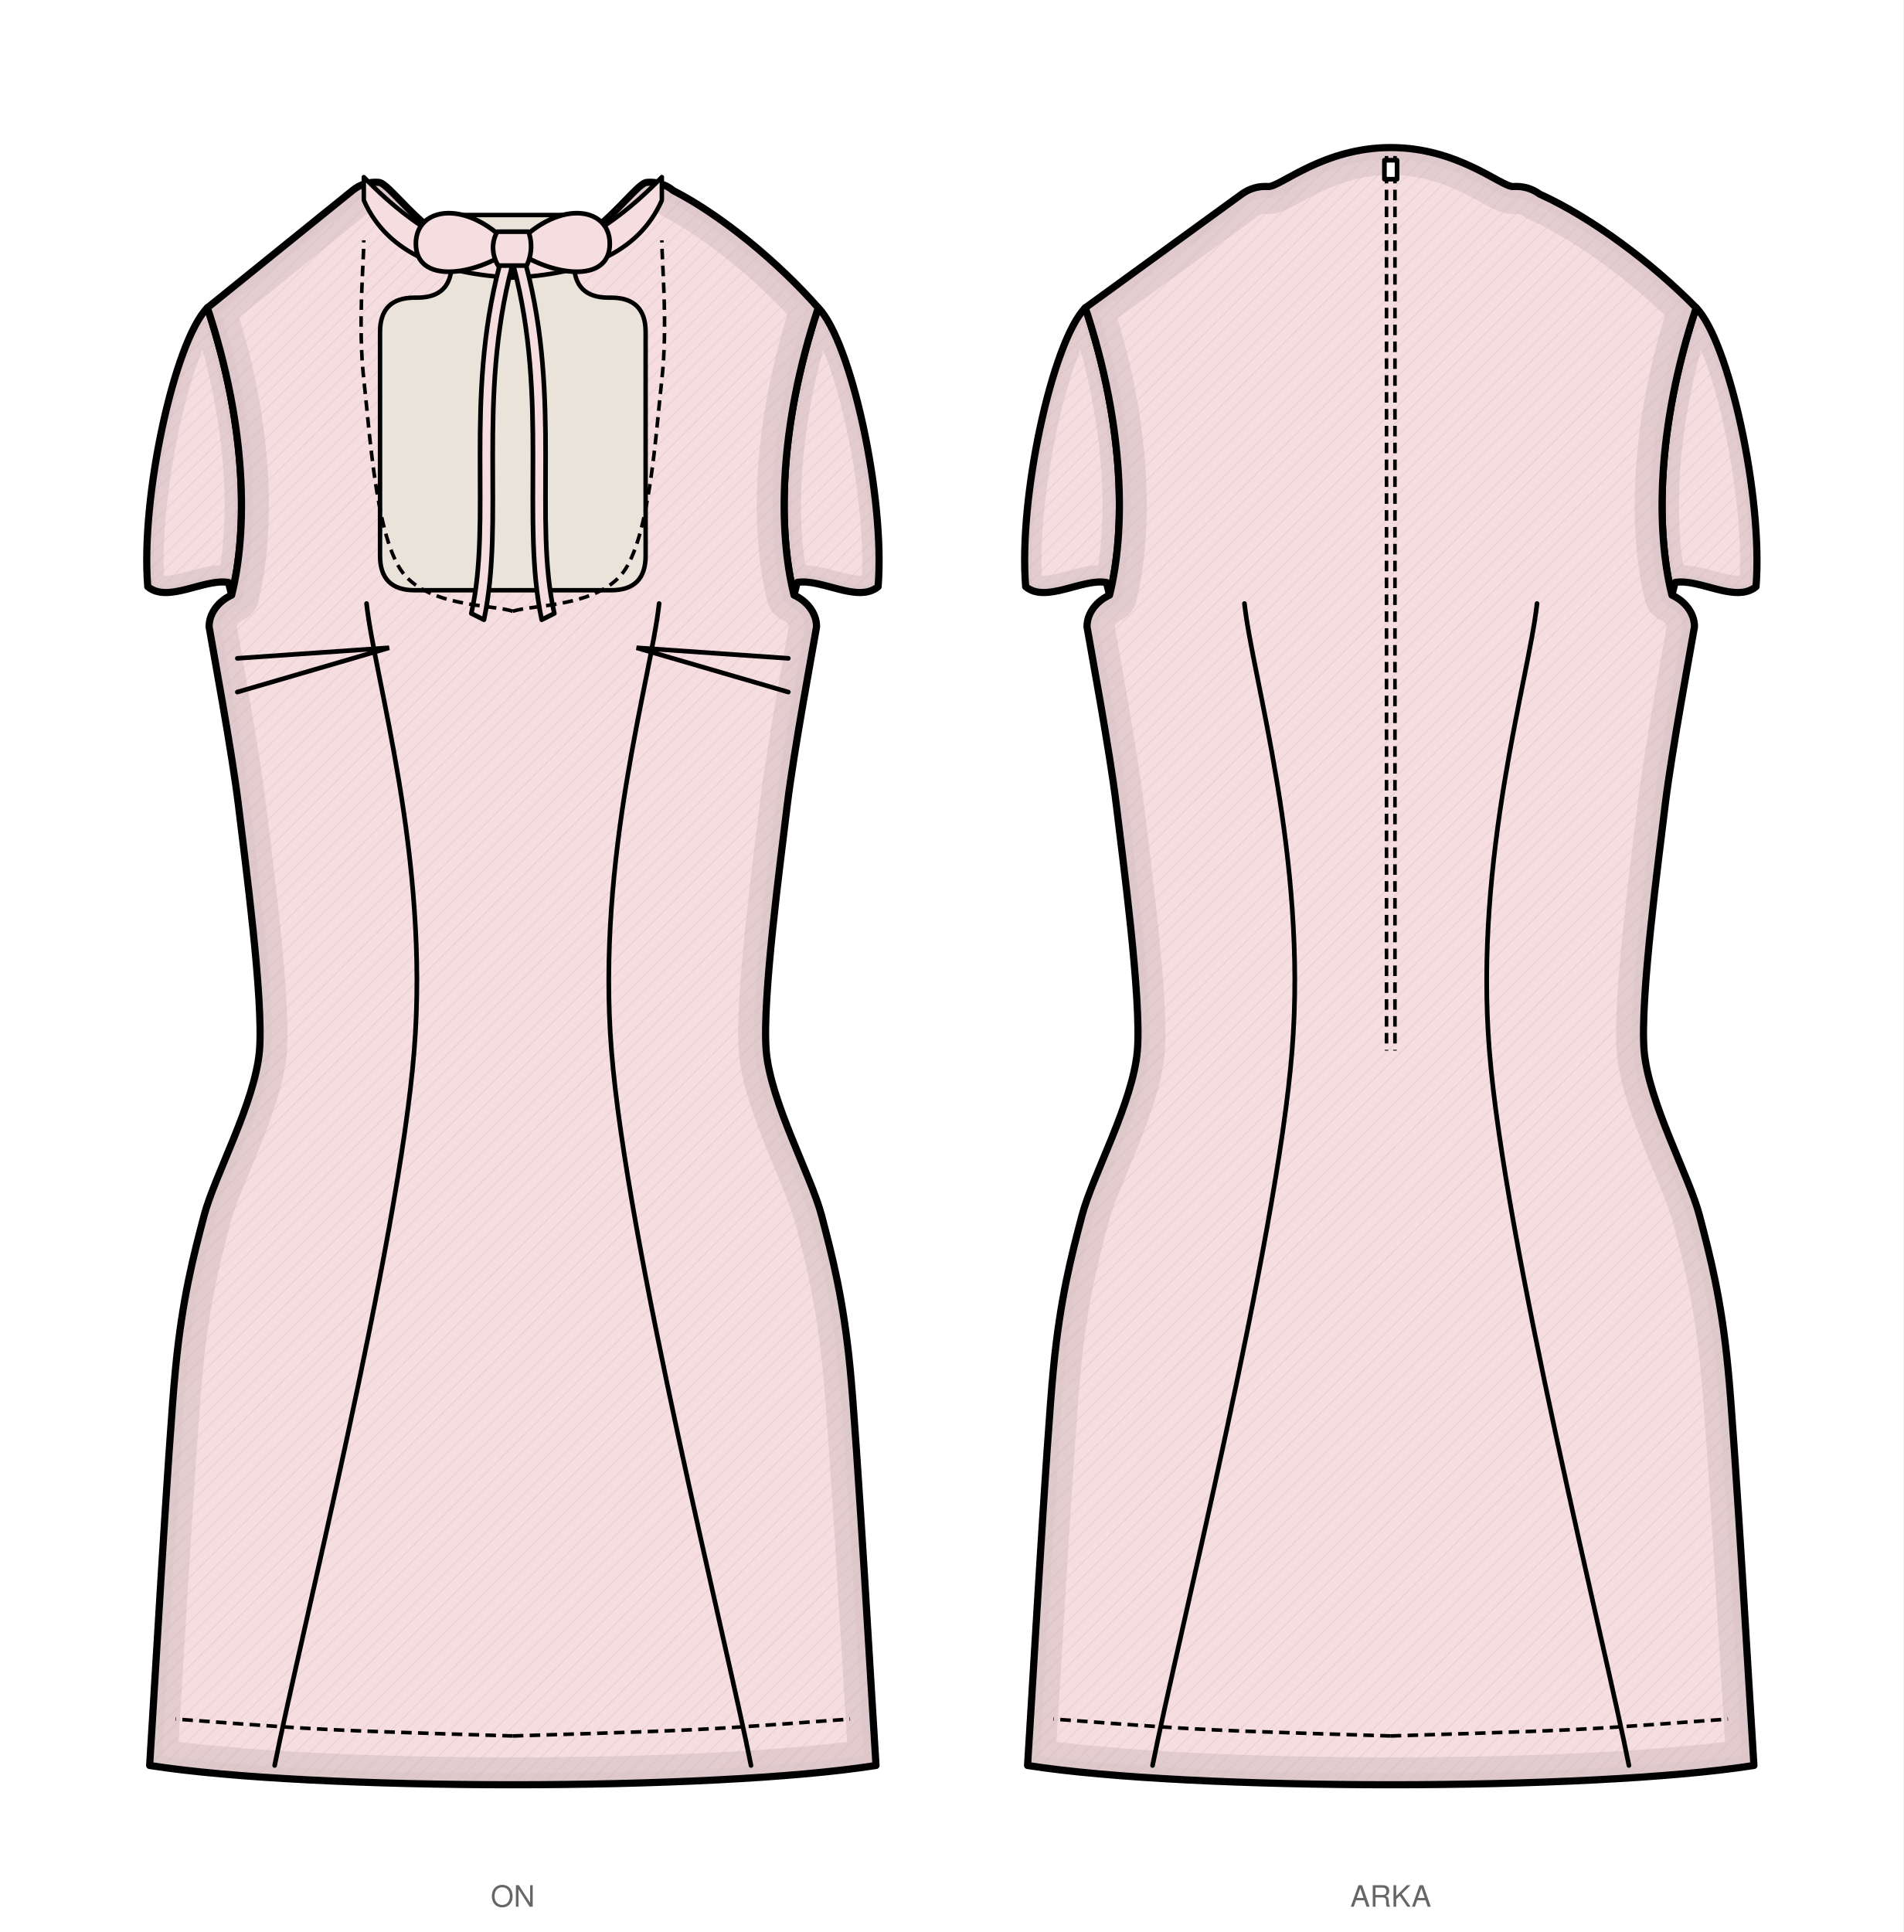
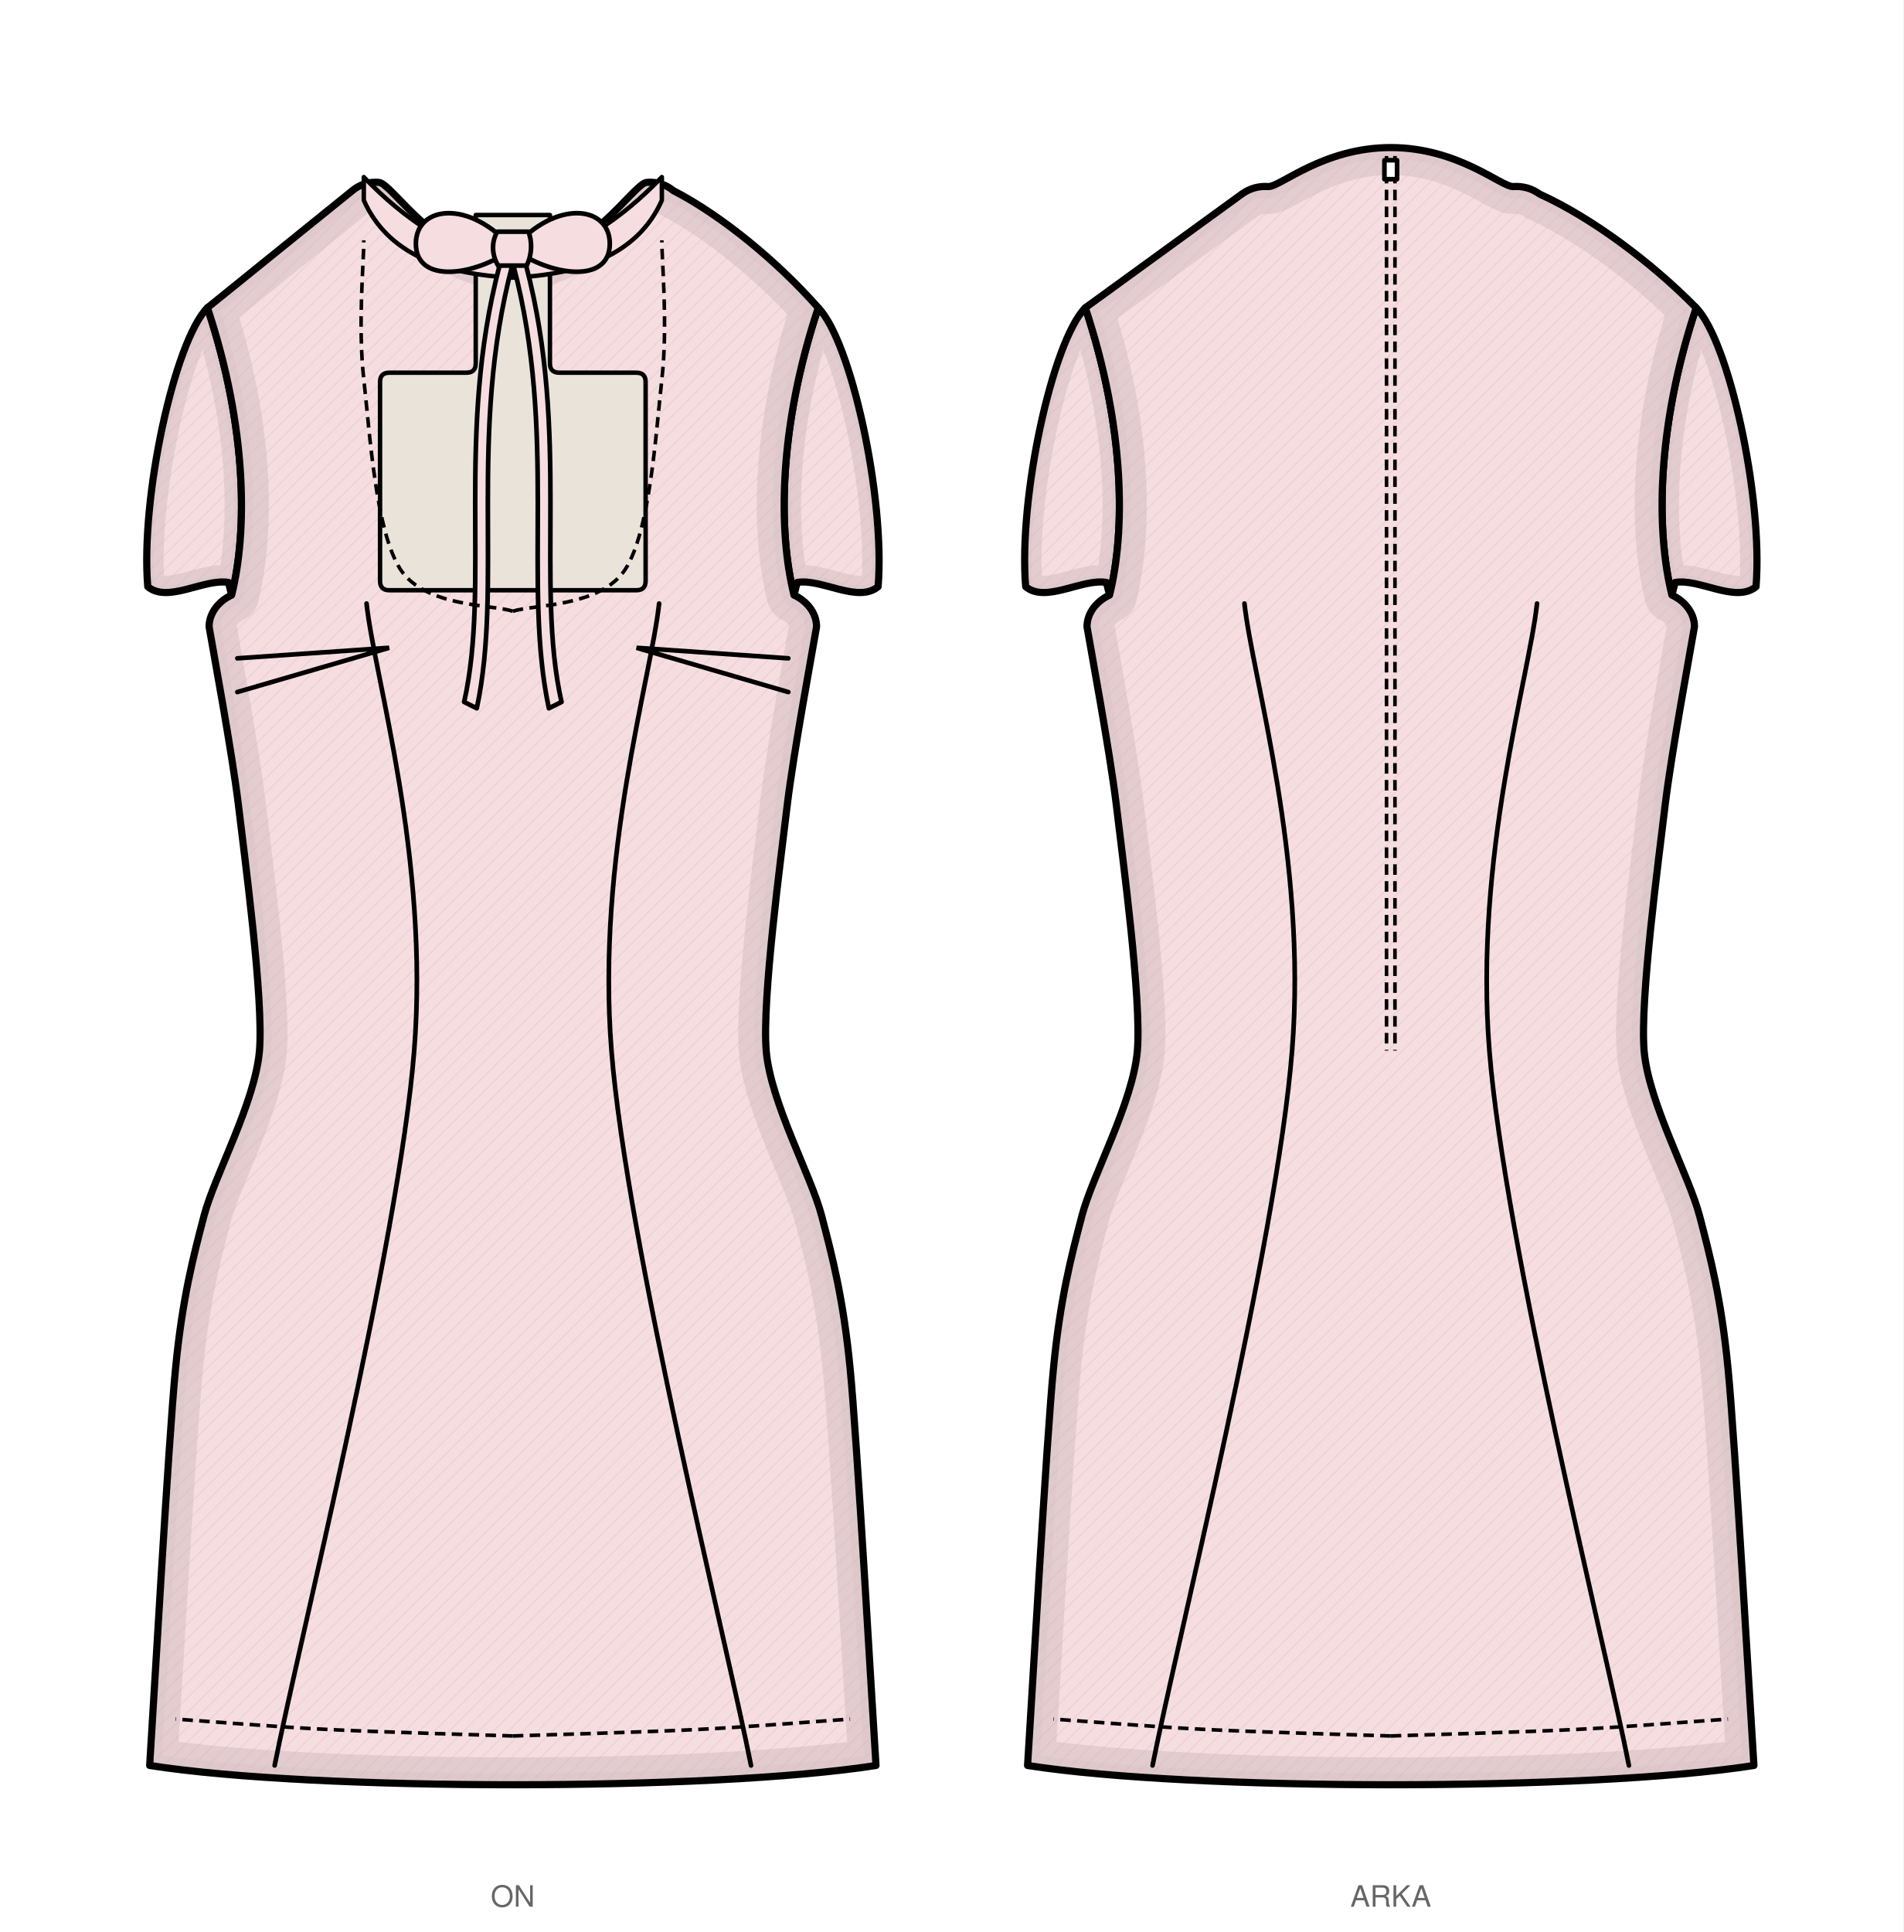
<svg xmlns="http://www.w3.org/2000/svg" viewBox="0 0 903.0 916.5" width="903.0mm" height="916.5mm" data-siluet="v1" data-kaynak="8966a923dc6435a486e2c2d478de082db27dd674b1f401feff889bd11e55f903">
  <rect width="903.0" height="916.5" fill="#fff" />
  <g transform="translate(243.3 84.0)" data-gorunum="on">
    <clipPath id="kp-kolRon-1">
      <path d="M 144.9 62.0 C 160.5 77.9 176.7 152.0 173.3 194.3 C 163.7 202.3 146.4 190.3 134.9 192.3 L 133.4 198.3 C 125.9 168.3 125.9 119.2 144.9 62.0 Z" />
    </clipPath>
    <path d="M 144.9 62.0 C 160.5 77.9 176.7 152.0 173.3 194.3 C 163.7 202.3 146.4 190.3 134.9 192.3 L 133.4 198.3 C 125.9 168.3 125.9 119.2 144.9 62.0 Z" fill="#f6dde0" stroke="none" />
    <pattern id="kp-kolRon-1-d" width="7" height="7" patternUnits="userSpaceOnUse">
      <path d="M0 7 L7 0 M-1 1 L1 -1 M6 8 L8 6" stroke="#ddc7ca" stroke-width="0.5" fill="none" />
    </pattern>
    <g clip-path="url(#kp-kolRon-1)">
      <path d="M 144.9 62.0 C 160.5 77.9 176.7 152.0 173.3 194.3 C 163.7 202.3 146.4 190.3 134.9 192.3 L 133.4 198.3 C 125.9 168.3 125.9 119.2 144.9 62.0 Z" fill="url(#kp-kolRon-1-d)" stroke="none" opacity="0.55" />
    </g>
    <linearGradient id="kp-kolRon-1-g" x1="0" y1="0" x2="0.35" y2="1">
      <stop offset="0" stop-color="#fff" stop-opacity="0" />
      <stop offset="0.45" stop-color="#fff" stop-opacity="0.35" />
      <stop offset="1" stop-color="#fff" stop-opacity="1" />
    </linearGradient>
    <mask id="kp-kolRon-1-m">
      <rect x="-9999" y="-9999" width="19998" height="19998" fill="url(#kp-kolRon-1-g)" />
    </mask>
    <g clip-path="url(#kp-kolRon-1)" mask="url(#kp-kolRon-1-m)">
      <path d="M 144.9 62.0 C 160.5 77.9 176.7 152.0 173.3 194.3 C 163.7 202.3 146.4 190.3 134.9 192.3 L 133.4 198.3 C 125.9 168.3 125.9 119.2 144.9 62.0 Z" fill="none" stroke="#c7b3b5" stroke-width="16" stroke-linejoin="round" stroke-linecap="round" opacity="0.72" />
      <path d="M 144.9 62.0 C 160.5 77.9 176.7 152.0 173.3 194.3 C 163.7 202.3 146.4 190.3 134.9 192.3 L 133.4 198.3 C 125.9 168.3 125.9 119.2 144.9 62.0 Z" fill="none" stroke="#c7b3b5" stroke-width="6.72" stroke-linejoin="round" stroke-linecap="round" opacity="0.58" />
    </g>
    <path d="M 144.9 62.0 C 160.5 77.9 176.7 152.0 173.3 194.3 C 163.7 202.3 146.4 190.3 134.9 192.3 L 133.4 198.3 C 125.9 168.3 125.9 119.2 144.9 62.0 Z" fill="none" stroke="#000" stroke-width="3.4" stroke-linejoin="round" stroke-linecap="round" />
    <clipPath id="kp-kolLon-2">
      <path d="M -144.9 62.0 C -160.5 77.9 -176.7 152.0 -173.2 194.3 C -163.7 202.3 -146.4 190.3 -134.9 192.3 L -133.4 198.3 C -125.9 168.3 -125.9 119.2 -144.9 62.0 Z" />
    </clipPath>
    <path d="M -144.9 62.0 C -160.5 77.9 -176.7 152.0 -173.2 194.3 C -163.7 202.3 -146.4 190.3 -134.9 192.3 L -133.4 198.3 C -125.9 168.3 -125.9 119.2 -144.9 62.0 Z" fill="#f6dde0" stroke="none" />
    <pattern id="kp-kolLon-2-d" width="7" height="7" patternUnits="userSpaceOnUse">
      <path d="M0 7 L7 0 M-1 1 L1 -1 M6 8 L8 6" stroke="#ddc7ca" stroke-width="0.5" fill="none" />
    </pattern>
    <g clip-path="url(#kp-kolLon-2)">
      <path d="M -144.9 62.0 C -160.5 77.9 -176.7 152.0 -173.2 194.3 C -163.7 202.3 -146.4 190.3 -134.9 192.3 L -133.4 198.3 C -125.9 168.3 -125.9 119.2 -144.9 62.0 Z" fill="url(#kp-kolLon-2-d)" stroke="none" opacity="0.55" />
    </g>
    <linearGradient id="kp-kolLon-2-g" x1="0" y1="0" x2="0.35" y2="1">
      <stop offset="0" stop-color="#fff" stop-opacity="0" />
      <stop offset="0.45" stop-color="#fff" stop-opacity="0.35" />
      <stop offset="1" stop-color="#fff" stop-opacity="1" />
    </linearGradient>
    <mask id="kp-kolLon-2-m">
      <rect x="-9999" y="-9999" width="19998" height="19998" fill="url(#kp-kolLon-2-g)" />
    </mask>
    <g clip-path="url(#kp-kolLon-2)" mask="url(#kp-kolLon-2-m)">
      <path d="M -144.9 62.0 C -160.5 77.9 -176.7 152.0 -173.2 194.3 C -163.7 202.3 -146.4 190.3 -134.9 192.3 L -133.4 198.3 C -125.9 168.3 -125.9 119.2 -144.9 62.0 Z" fill="none" stroke="#c7b3b5" stroke-width="16" stroke-linejoin="round" stroke-linecap="round" opacity="0.72" />
      <path d="M -144.9 62.0 C -160.5 77.9 -176.7 152.0 -173.2 194.3 C -163.7 202.3 -146.4 190.3 -134.9 192.3 L -133.4 198.3 C -125.9 168.3 -125.9 119.2 -144.9 62.0 Z" fill="none" stroke="#c7b3b5" stroke-width="6.72" stroke-linejoin="round" stroke-linecap="round" opacity="0.58" />
    </g>
    <path d="M -144.9 62.0 C -160.5 77.9 -176.7 152.0 -173.2 194.3 C -163.7 202.3 -146.4 190.3 -134.9 192.3 L -133.4 198.3 C -125.9 168.3 -125.9 119.2 -144.9 62.0 Z" fill="none" stroke="#000" stroke-width="3.4" stroke-linejoin="round" stroke-linecap="round" />
    <clipPath id="kp-govdeon-0">
      <path d="M 0.0 40.9 C 35.0 40.9 57.3 2.5 63.7 2.5 Q 70.7 2.0 76.1 6.4 C 99.2 18.3 125.7 40.2 144.9 62.0 C 125.9 119.2 125.9 168.3 133.4 198.3 C 139.3 201.0 144.1 206.6 144.1 213.3 C 142.3 224.0 133.3 272.3 130.2 297.8 C 127.2 323.2 118.2 389.7 120.2 414.4 C 122.3 439.1 141.5 473.6 146.5 492.7 C 151.5 511.8 156.8 531.9 160.0 565.0 C 163.3 598.0 170.7 729.6 172.3 753.5 C 94.8 765.7 -94.8 765.7 -172.3 753.5 C -170.7 729.6 -163.3 598.0 -160.0 565.0 C -156.8 531.9 -151.5 511.8 -146.5 492.7 C -141.5 473.6 -122.3 439.1 -120.2 414.4 C -118.2 389.7 -127.2 323.2 -130.2 297.8 C -133.3 272.3 -142.3 224.0 -144.1 213.3 C -144.1 206.6 -139.3 201.0 -133.4 198.3 C -125.9 168.3 -125.9 119.2 -144.9 62.0 L -76.1 6.4 Q -70.7 2.0 -63.7 2.5 C -57.3 2.5 -35.0 40.9 0.0 40.9 Z" />
    </clipPath>
    <path d="M 0.0 40.9 C 35.0 40.9 57.3 2.5 63.7 2.5 Q 70.7 2.0 76.1 6.4 C 99.2 18.3 125.7 40.2 144.9 62.0 C 125.9 119.2 125.9 168.3 133.4 198.3 C 139.3 201.0 144.1 206.6 144.1 213.3 C 142.3 224.0 133.3 272.3 130.2 297.8 C 127.2 323.2 118.2 389.7 120.2 414.4 C 122.3 439.1 141.5 473.6 146.5 492.7 C 151.5 511.8 156.8 531.9 160.0 565.0 C 163.3 598.0 170.7 729.6 172.3 753.5 C 94.8 765.7 -94.8 765.7 -172.3 753.5 C -170.7 729.6 -163.3 598.0 -160.0 565.0 C -156.8 531.9 -151.5 511.8 -146.5 492.7 C -141.5 473.6 -122.3 439.1 -120.2 414.4 C -118.2 389.7 -127.2 323.2 -130.2 297.8 C -133.3 272.3 -142.3 224.0 -144.1 213.3 C -144.1 206.6 -139.3 201.0 -133.4 198.3 C -125.9 168.3 -125.9 119.2 -144.9 62.0 L -76.1 6.4 Q -70.7 2.0 -63.7 2.5 C -57.3 2.5 -35.0 40.9 0.0 40.9 Z" fill="#f6dde0" stroke="none" />
    <pattern id="kp-govdeon-0-d" width="7" height="7" patternUnits="userSpaceOnUse">
      <path d="M0 7 L7 0 M-1 1 L1 -1 M6 8 L8 6" stroke="#ddc7ca" stroke-width="0.5" fill="none" />
    </pattern>
    <g clip-path="url(#kp-govdeon-0)">
      <path d="M 0.0 40.9 C 35.0 40.9 57.3 2.5 63.7 2.5 Q 70.7 2.0 76.1 6.4 C 99.2 18.3 125.7 40.2 144.9 62.0 C 125.9 119.2 125.9 168.3 133.4 198.3 C 139.3 201.0 144.1 206.6 144.1 213.3 C 142.3 224.0 133.3 272.3 130.2 297.8 C 127.2 323.2 118.2 389.7 120.2 414.4 C 122.3 439.1 141.5 473.6 146.5 492.7 C 151.5 511.8 156.8 531.9 160.0 565.0 C 163.3 598.0 170.7 729.6 172.3 753.5 C 94.8 765.7 -94.8 765.7 -172.3 753.5 C -170.7 729.6 -163.3 598.0 -160.0 565.0 C -156.8 531.9 -151.5 511.8 -146.5 492.7 C -141.5 473.6 -122.3 439.1 -120.2 414.4 C -118.2 389.7 -127.2 323.2 -130.2 297.8 C -133.3 272.3 -142.3 224.0 -144.1 213.3 C -144.1 206.6 -139.3 201.0 -133.4 198.3 C -125.9 168.3 -125.9 119.2 -144.9 62.0 L -76.1 6.4 Q -70.7 2.0 -63.7 2.5 C -57.3 2.5 -35.0 40.9 0.0 40.9 Z" fill="url(#kp-govdeon-0-d)" stroke="none" opacity="0.55" />
    </g>
    <linearGradient id="kp-govdeon-0-g" x1="0" y1="0" x2="0.35" y2="1">
      <stop offset="0" stop-color="#fff" stop-opacity="0" />
      <stop offset="0.45" stop-color="#fff" stop-opacity="0.35" />
      <stop offset="1" stop-color="#fff" stop-opacity="1" />
    </linearGradient>
    <mask id="kp-govdeon-0-m">
      <rect x="-9999" y="-9999" width="19998" height="19998" fill="url(#kp-govdeon-0-g)" />
    </mask>
    <g clip-path="url(#kp-govdeon-0)" mask="url(#kp-govdeon-0-m)">
      <path d="M 0.0 40.9 C 35.0 40.9 57.3 2.5 63.7 2.5 Q 70.7 2.0 76.1 6.4 C 99.2 18.3 125.7 40.2 144.9 62.0 C 125.9 119.2 125.9 168.3 133.4 198.3 C 139.3 201.0 144.1 206.6 144.1 213.3 C 142.3 224.0 133.3 272.3 130.2 297.8 C 127.2 323.2 118.2 389.7 120.2 414.4 C 122.3 439.1 141.5 473.6 146.5 492.7 C 151.5 511.8 156.8 531.9 160.0 565.0 C 163.3 598.0 170.7 729.6 172.3 753.5 C 94.8 765.7 -94.8 765.7 -172.3 753.5 C -170.7 729.6 -163.3 598.0 -160.0 565.0 C -156.8 531.9 -151.5 511.8 -146.5 492.7 C -141.5 473.6 -122.3 439.1 -120.2 414.4 C -118.2 389.7 -127.2 323.2 -130.2 297.8 C -133.3 272.3 -142.3 224.0 -144.1 213.3 C -144.1 206.6 -139.3 201.0 -133.4 198.3 C -125.9 168.3 -125.9 119.2 -144.9 62.0 L -76.1 6.4 Q -70.7 2.0 -63.7 2.5 C -57.3 2.5 -35.0 40.9 0.0 40.9 Z" fill="none" stroke="#c7b3b5" stroke-width="26" stroke-linejoin="round" stroke-linecap="round" opacity="0.72" />
      <path d="M 0.0 40.9 C 35.0 40.9 57.3 2.5 63.7 2.5 Q 70.7 2.0 76.1 6.4 C 99.2 18.3 125.7 40.2 144.9 62.0 C 125.9 119.2 125.9 168.3 133.4 198.3 C 139.3 201.0 144.1 206.6 144.1 213.3 C 142.3 224.0 133.3 272.3 130.2 297.8 C 127.2 323.2 118.2 389.7 120.2 414.4 C 122.3 439.1 141.5 473.6 146.5 492.7 C 151.5 511.8 156.8 531.9 160.0 565.0 C 163.3 598.0 170.7 729.6 172.3 753.5 C 94.8 765.7 -94.8 765.7 -172.3 753.5 C -170.7 729.6 -163.3 598.0 -160.0 565.0 C -156.8 531.9 -151.5 511.8 -146.5 492.7 C -141.5 473.6 -122.3 439.1 -120.2 414.4 C -118.2 389.7 -127.2 323.2 -130.2 297.8 C -133.3 272.3 -142.3 224.0 -144.1 213.3 C -144.1 206.6 -139.3 201.0 -133.4 198.3 C -125.9 168.3 -125.9 119.2 -144.9 62.0 L -76.1 6.4 Q -70.7 2.0 -63.7 2.5 C -57.3 2.5 -35.0 40.9 0.0 40.9 Z" fill="none" stroke="#c7b3b5" stroke-width="10.92" stroke-linejoin="round" stroke-linecap="round" opacity="0.58" />
    </g>
    <path d="M 0.0 40.9 C 35.0 40.9 57.3 2.5 63.7 2.5 Q 70.7 2.0 76.1 6.4 C 99.2 18.3 125.7 40.2 144.9 62.0 C 125.9 119.2 125.9 168.3 133.4 198.3 C 139.3 201.0 144.1 206.6 144.1 213.3 C 142.3 224.0 133.3 272.3 130.2 297.8 C 127.2 323.2 118.2 389.7 120.2 414.4 C 122.3 439.1 141.5 473.6 146.5 492.7 C 151.5 511.8 156.8 531.9 160.0 565.0 C 163.3 598.0 170.7 729.6 172.3 753.5 C 94.8 765.7 -94.8 765.7 -172.3 753.5 C -170.7 729.6 -163.3 598.0 -160.0 565.0 C -156.8 531.9 -151.5 511.8 -146.5 492.7 C -141.5 473.6 -122.3 439.1 -120.2 414.4 C -118.2 389.7 -127.2 323.2 -130.2 297.8 C -133.3 272.3 -142.3 224.0 -144.1 213.3 C -144.1 206.6 -139.3 201.0 -133.4 198.3 C -125.9 168.3 -125.9 119.2 -144.9 62.0 L -76.1 6.4 Q -70.7 2.0 -63.7 2.5 C -57.3 2.5 -35.0 40.9 0.0 40.9 Z" fill="none" stroke="#000" stroke-width="3.4" stroke-linejoin="round" stroke-linecap="round" />
-     <path d="M 29.0 18.0 L 29.0 40.8 Q 29.0 57.2 45.4 57.2 L 46.6 57.2 Q 63.0 57.2 63.0 73.5 L 63.0 179.6 Q 63.0 196.0 46.6 196.0 L -46.6 196.0 Q -63.0 196.0 -63.0 179.6 L -63.0 73.5 Q -63.0 57.2 -46.6 57.2 L -45.4 57.2 Q -29.0 57.2 -29.0 40.8 L -29.0 18.0 Z" fill="#e9e3da" stroke="#000" stroke-width="2.108" stroke-linejoin="round" stroke-linecap="round" />
+     <path d="M 17.6 18.0 L 17.6 88.4 Q 17.6 92.8 22.1 92.8 L 58.6 92.8 Q 63.0 92.8 63.0 97.2 L 63.0 191.6 Q 63.0 196.0 58.6 196.0 L -58.6 196.0 Q -63.0 196.0 -63.0 191.6 L -63.0 97.2 Q -63.0 92.8 -58.6 92.8 L -22.0 92.8 Q -17.6 92.8 -17.6 88.4 L -17.6 18.0 Z" fill="#e9e3da" stroke="#000" stroke-width="2.108" stroke-linejoin="round" stroke-linecap="round" />
    <path d="M 69.4 202.3 C 65.6 237.7 39.5 322.5 46.8 414.4 C 54.1 506.3 101.9 697.0 113.0 753.5" fill="none" stroke="#000" stroke-width="2.2" stroke-linecap="round" />
    <path d="M -69.4 202.3 C -65.6 237.7 -39.5 322.5 -46.8 414.4 C -54.1 506.3 -101.9 697.0 -113.0 753.5" fill="none" stroke="#000" stroke-width="2.2" stroke-linecap="round" />
    <path d="M 0.0 38.9 C 32.5 37.3 59.4 11.7 70.7 0.0 L 70.7 11.0 C 59.4 36.7 32.5 46.2 0.0 47.7 Z" fill="#f6dde0" stroke="#000" stroke-width="2.108" stroke-linejoin="round" stroke-linecap="round" />
    <path d="M 0.0 38.9 C -32.5 37.3 -59.4 11.7 -70.7 0.0 L -70.7 11.0 C -59.4 36.7 -32.5 46.2 0.0 47.7 Z" fill="#f6dde0" stroke="#000" stroke-width="2.108" stroke-linejoin="round" stroke-linecap="round" />
    <path d="M 0.0 34.0 C -20.7 10.1 -46.0 13.7 -46.0 31.6 C -46.0 50.7 -18.4 47.2 0.0 34.0 Z M 0.0 34.0 C 20.7 10.1 46.0 13.7 46.0 31.6 C 46.0 50.7 18.4 47.2 0.0 34.0 Z" fill="#f6dde0" stroke="#000" stroke-width="2.2" stroke-linecap="round" stroke-linejoin="round" />
    <path d="M -7.4 25.9 C -12.0 34.0 -7.4 42.1 -6.0 43.1 L 6.0 43.1 C 11.0 34.0 7.4 25.9 7.4 25.9 Z" fill="#f6dde0" stroke="#000" stroke-width="2.2" stroke-linecap="round" stroke-linejoin="round" />
-     <path d="M -0.3 42.0 C -17.1 105.8 -3.7 163.0 -13.7 210.0 L -19.7 207.0 C -9.7 163.0 -23.1 105.8 -6.3 42.0 Z" fill="#f6dde0" stroke="#000" stroke-width="2.2" stroke-linejoin="round" stroke-linecap="round" />
-     <path d="M 0.3 42.0 C 17.1 105.8 3.7 163.0 13.7 210.0 L 19.7 207.0 C 9.7 163.0 23.1 105.8 6.3 42.0 Z" fill="#f6dde0" stroke="#000" stroke-width="2.2" stroke-linejoin="round" stroke-linecap="round" />
+     <path d="M -0.3 42.0 C -21.3 121.8 -4.5 193.2 -17.1 252.0 L -23.1 249.0 C -10.5 193.2 -27.3 121.8 -6.3 42.0 Z" fill="#f6dde0" stroke="#000" stroke-width="2.2" stroke-linejoin="round" stroke-linecap="round" />
+     <path d="M 0.3 42.0 C 21.3 121.8 4.5 193.2 17.1 252.0 L 23.1 249.0 C 10.5 193.2 27.3 121.8 6.3 42.0 Z" fill="#f6dde0" stroke="#000" stroke-width="2.2" stroke-linejoin="round" stroke-linecap="round" />
    <path d="M 0.0 206.0 C 8.9 202.7 41.6 204.3 53.4 186.0 C 65.1 167.7 67.8 122.0 70.7 96.0 C 73.6 70.0 70.7 41.0 70.7 30.0" fill="none" stroke="#000" stroke-width="1.7" stroke-dasharray="5,3" />
    <path d="M 0.0 206.0 C -8.9 202.7 -41.6 204.3 -53.4 186.0 C -65.1 167.7 -67.8 122.0 -70.7 96.0 C -73.6 70.0 -70.7 41.0 -70.7 30.0" fill="none" stroke="#000" stroke-width="1.7" stroke-dasharray="5,3" />
    <path d="M 0.0 739.5 C 14.4 739.0 59.6 737.8 86.3 736.5 C 113.0 735.2 147.7 732.3 160.0 731.5" fill="none" stroke="#000" stroke-width="1.7" stroke-dasharray="5,3" />
    <path d="M 0.0 739.5 C -14.4 739.0 -59.6 737.8 -86.3 736.5 C -113.0 735.2 -147.7 732.3 -160.0 731.5" fill="none" stroke="#000" stroke-width="1.7" stroke-dasharray="5,3" />
    <path d="M 130.7 228.3 L 58.7 223.3 L 130.7 244.3" fill="none" stroke="#000" stroke-width="2.2" stroke-linecap="round" />
    <path d="M -130.7 228.3 L -58.7 223.3 L -130.7 244.3" fill="none" stroke="#000" stroke-width="2.2" stroke-linecap="round" />
  </g>
  <text x="243.3" y="904.5" font-family="Helvetica, Arial, sans-serif" font-size="14" text-anchor="middle" fill="#666">ON</text>
  <g transform="translate(659.8 84.0)" data-gorunum="arka">
    <clipPath id="kp-kolRarka-4">
      <path d="M 144.9 62.0 C 160.5 77.9 176.7 152.0 173.3 194.3 C 163.7 202.3 146.4 190.3 134.9 192.3 L 133.4 198.3 C 125.9 168.3 125.9 119.2 144.9 62.0 Z" />
    </clipPath>
    <path d="M 144.9 62.0 C 160.5 77.9 176.7 152.0 173.3 194.3 C 163.7 202.3 146.4 190.3 134.9 192.3 L 133.4 198.3 C 125.9 168.3 125.9 119.2 144.9 62.0 Z" fill="#f6dde0" stroke="none" />
    <pattern id="kp-kolRarka-4-d" width="7" height="7" patternUnits="userSpaceOnUse">
      <path d="M0 7 L7 0 M-1 1 L1 -1 M6 8 L8 6" stroke="#ddc7ca" stroke-width="0.5" fill="none" />
    </pattern>
    <g clip-path="url(#kp-kolRarka-4)">
      <path d="M 144.9 62.0 C 160.5 77.9 176.7 152.0 173.3 194.3 C 163.7 202.3 146.4 190.3 134.9 192.3 L 133.4 198.3 C 125.9 168.3 125.9 119.2 144.9 62.0 Z" fill="url(#kp-kolRarka-4-d)" stroke="none" opacity="0.55" />
    </g>
    <linearGradient id="kp-kolRarka-4-g" x1="0" y1="0" x2="0.35" y2="1">
      <stop offset="0" stop-color="#fff" stop-opacity="0" />
      <stop offset="0.45" stop-color="#fff" stop-opacity="0.35" />
      <stop offset="1" stop-color="#fff" stop-opacity="1" />
    </linearGradient>
    <mask id="kp-kolRarka-4-m">
      <rect x="-9999" y="-9999" width="19998" height="19998" fill="url(#kp-kolRarka-4-g)" />
    </mask>
    <g clip-path="url(#kp-kolRarka-4)" mask="url(#kp-kolRarka-4-m)">
      <path d="M 144.9 62.0 C 160.5 77.9 176.7 152.0 173.3 194.3 C 163.7 202.3 146.4 190.3 134.9 192.3 L 133.4 198.3 C 125.9 168.3 125.9 119.2 144.9 62.0 Z" fill="none" stroke="#c7b3b5" stroke-width="16" stroke-linejoin="round" stroke-linecap="round" opacity="0.72" />
      <path d="M 144.9 62.0 C 160.5 77.9 176.7 152.0 173.3 194.3 C 163.7 202.3 146.4 190.3 134.9 192.3 L 133.4 198.3 C 125.9 168.3 125.9 119.2 144.9 62.0 Z" fill="none" stroke="#c7b3b5" stroke-width="6.72" stroke-linejoin="round" stroke-linecap="round" opacity="0.58" />
    </g>
    <path d="M 144.9 62.0 C 160.5 77.9 176.7 152.0 173.3 194.3 C 163.7 202.3 146.4 190.3 134.9 192.3 L 133.4 198.3 C 125.9 168.3 125.9 119.2 144.9 62.0 Z" fill="none" stroke="#000" stroke-width="3.4" stroke-linejoin="round" stroke-linecap="round" />
    <clipPath id="kp-kolLarka-5">
      <path d="M -144.9 62.0 C -160.5 77.9 -176.7 152.0 -173.2 194.3 C -163.7 202.3 -146.4 190.3 -134.9 192.3 L -133.4 198.3 C -125.9 168.3 -125.9 119.2 -144.9 62.0 Z" />
    </clipPath>
    <path d="M -144.9 62.0 C -160.5 77.9 -176.7 152.0 -173.2 194.3 C -163.7 202.3 -146.4 190.3 -134.9 192.3 L -133.4 198.3 C -125.9 168.3 -125.9 119.2 -144.9 62.0 Z" fill="#f6dde0" stroke="none" />
    <pattern id="kp-kolLarka-5-d" width="7" height="7" patternUnits="userSpaceOnUse">
      <path d="M0 7 L7 0 M-1 1 L1 -1 M6 8 L8 6" stroke="#ddc7ca" stroke-width="0.5" fill="none" />
    </pattern>
    <g clip-path="url(#kp-kolLarka-5)">
      <path d="M -144.9 62.0 C -160.5 77.9 -176.7 152.0 -173.2 194.3 C -163.7 202.3 -146.4 190.3 -134.9 192.3 L -133.4 198.3 C -125.9 168.3 -125.9 119.2 -144.9 62.0 Z" fill="url(#kp-kolLarka-5-d)" stroke="none" opacity="0.55" />
    </g>
    <linearGradient id="kp-kolLarka-5-g" x1="0" y1="0" x2="0.35" y2="1">
      <stop offset="0" stop-color="#fff" stop-opacity="0" />
      <stop offset="0.45" stop-color="#fff" stop-opacity="0.35" />
      <stop offset="1" stop-color="#fff" stop-opacity="1" />
    </linearGradient>
    <mask id="kp-kolLarka-5-m">
      <rect x="-9999" y="-9999" width="19998" height="19998" fill="url(#kp-kolLarka-5-g)" />
    </mask>
    <g clip-path="url(#kp-kolLarka-5)" mask="url(#kp-kolLarka-5-m)">
      <path d="M -144.9 62.0 C -160.5 77.9 -176.7 152.0 -173.2 194.3 C -163.7 202.3 -146.4 190.3 -134.9 192.3 L -133.4 198.3 C -125.9 168.3 -125.9 119.2 -144.9 62.0 Z" fill="none" stroke="#c7b3b5" stroke-width="16" stroke-linejoin="round" stroke-linecap="round" opacity="0.72" />
      <path d="M -144.9 62.0 C -160.5 77.9 -176.7 152.0 -173.2 194.3 C -163.7 202.3 -146.4 190.3 -134.9 192.3 L -133.4 198.3 C -125.9 168.3 -125.9 119.2 -144.9 62.0 Z" fill="none" stroke="#c7b3b5" stroke-width="6.72" stroke-linejoin="round" stroke-linecap="round" opacity="0.58" />
    </g>
    <path d="M -144.9 62.0 C -160.5 77.9 -176.7 152.0 -173.2 194.3 C -163.7 202.3 -146.4 190.3 -134.9 192.3 L -133.4 198.3 C -125.9 168.3 -125.9 119.2 -144.9 62.0 Z" fill="none" stroke="#000" stroke-width="3.4" stroke-linejoin="round" stroke-linecap="round" />
    <clipPath id="kp-govdearka-3">
      <path d="M 0.0 -14.0 C 31.9 -14.0 52.2 4.5 58.0 4.5 Q 65.0 4.0 70.7 8.1 C 95.4 19.3 123.9 40.6 144.9 62.0 C 125.9 119.2 125.9 168.3 133.4 198.3 C 139.3 201.0 144.1 206.6 144.1 213.3 C 142.3 224.0 133.3 272.3 130.2 297.8 C 127.2 323.2 118.2 389.7 120.2 414.4 C 122.3 439.1 141.5 473.6 146.5 492.7 C 151.5 511.8 156.8 531.9 160.0 565.0 C 163.3 598.0 170.7 729.6 172.3 753.5 C 94.8 765.7 -94.8 765.7 -172.3 753.5 C -170.7 729.6 -163.3 598.0 -160.0 565.0 C -156.8 531.9 -151.5 511.8 -146.5 492.7 C -141.5 473.6 -122.3 439.1 -120.2 414.4 C -118.2 389.7 -127.2 323.2 -130.2 297.8 C -133.3 272.3 -142.3 224.0 -144.1 213.3 C -144.1 206.6 -139.3 201.0 -133.4 198.3 C -125.9 168.3 -125.9 119.2 -144.9 62.0 L -70.7 8.1 Q -65.0 4.0 -58.0 4.5 C -52.2 4.5 -31.9 -14.0 0.0 -14.0 Z" />
    </clipPath>
    <path d="M 0.0 -14.0 C 31.9 -14.0 52.2 4.5 58.0 4.5 Q 65.0 4.0 70.7 8.1 C 95.4 19.3 123.9 40.6 144.9 62.0 C 125.9 119.2 125.9 168.3 133.4 198.3 C 139.3 201.0 144.1 206.6 144.1 213.3 C 142.3 224.0 133.3 272.3 130.2 297.8 C 127.2 323.2 118.2 389.7 120.2 414.4 C 122.3 439.1 141.5 473.6 146.5 492.7 C 151.5 511.8 156.8 531.9 160.0 565.0 C 163.3 598.0 170.7 729.6 172.3 753.5 C 94.8 765.7 -94.8 765.7 -172.3 753.5 C -170.7 729.6 -163.3 598.0 -160.0 565.0 C -156.8 531.9 -151.5 511.8 -146.5 492.7 C -141.5 473.6 -122.3 439.1 -120.2 414.4 C -118.2 389.7 -127.2 323.2 -130.2 297.8 C -133.3 272.3 -142.3 224.0 -144.1 213.3 C -144.1 206.6 -139.3 201.0 -133.4 198.3 C -125.9 168.3 -125.9 119.2 -144.9 62.0 L -70.7 8.1 Q -65.0 4.0 -58.0 4.5 C -52.2 4.5 -31.9 -14.0 0.0 -14.0 Z" fill="#f6dde0" stroke="none" />
    <pattern id="kp-govdearka-3-d" width="7" height="7" patternUnits="userSpaceOnUse">
      <path d="M0 7 L7 0 M-1 1 L1 -1 M6 8 L8 6" stroke="#ddc7ca" stroke-width="0.5" fill="none" />
    </pattern>
    <g clip-path="url(#kp-govdearka-3)">
      <path d="M 0.0 -14.0 C 31.9 -14.0 52.2 4.5 58.0 4.5 Q 65.0 4.0 70.7 8.1 C 95.4 19.3 123.9 40.6 144.9 62.0 C 125.9 119.2 125.9 168.3 133.4 198.3 C 139.3 201.0 144.1 206.6 144.1 213.3 C 142.3 224.0 133.3 272.3 130.2 297.8 C 127.2 323.2 118.2 389.7 120.2 414.4 C 122.3 439.1 141.5 473.6 146.5 492.7 C 151.5 511.8 156.8 531.9 160.0 565.0 C 163.3 598.0 170.7 729.6 172.3 753.5 C 94.8 765.7 -94.8 765.7 -172.3 753.5 C -170.7 729.6 -163.3 598.0 -160.0 565.0 C -156.8 531.9 -151.5 511.8 -146.5 492.7 C -141.5 473.6 -122.3 439.1 -120.2 414.4 C -118.2 389.7 -127.2 323.2 -130.2 297.8 C -133.3 272.3 -142.3 224.0 -144.1 213.3 C -144.1 206.6 -139.3 201.0 -133.4 198.3 C -125.9 168.3 -125.9 119.2 -144.9 62.0 L -70.7 8.1 Q -65.0 4.0 -58.0 4.5 C -52.2 4.5 -31.9 -14.0 0.0 -14.0 Z" fill="url(#kp-govdearka-3-d)" stroke="none" opacity="0.55" />
    </g>
    <linearGradient id="kp-govdearka-3-g" x1="0" y1="0" x2="0.35" y2="1">
      <stop offset="0" stop-color="#fff" stop-opacity="0" />
      <stop offset="0.45" stop-color="#fff" stop-opacity="0.35" />
      <stop offset="1" stop-color="#fff" stop-opacity="1" />
    </linearGradient>
    <mask id="kp-govdearka-3-m">
      <rect x="-9999" y="-9999" width="19998" height="19998" fill="url(#kp-govdearka-3-g)" />
    </mask>
    <g clip-path="url(#kp-govdearka-3)" mask="url(#kp-govdearka-3-m)">
      <path d="M 0.0 -14.0 C 31.9 -14.0 52.2 4.5 58.0 4.5 Q 65.0 4.0 70.7 8.1 C 95.4 19.3 123.9 40.6 144.9 62.0 C 125.9 119.2 125.9 168.3 133.4 198.3 C 139.3 201.0 144.1 206.6 144.1 213.3 C 142.3 224.0 133.3 272.3 130.2 297.8 C 127.2 323.2 118.2 389.7 120.2 414.4 C 122.3 439.1 141.5 473.6 146.5 492.7 C 151.5 511.8 156.8 531.9 160.0 565.0 C 163.3 598.0 170.7 729.6 172.3 753.5 C 94.8 765.7 -94.8 765.7 -172.3 753.5 C -170.7 729.6 -163.3 598.0 -160.0 565.0 C -156.8 531.9 -151.5 511.8 -146.5 492.7 C -141.5 473.6 -122.3 439.1 -120.2 414.4 C -118.2 389.7 -127.2 323.2 -130.2 297.8 C -133.3 272.3 -142.3 224.0 -144.1 213.3 C -144.1 206.6 -139.3 201.0 -133.4 198.3 C -125.9 168.3 -125.9 119.2 -144.9 62.0 L -70.7 8.1 Q -65.0 4.0 -58.0 4.5 C -52.2 4.5 -31.9 -14.0 0.0 -14.0 Z" fill="none" stroke="#c7b3b5" stroke-width="26" stroke-linejoin="round" stroke-linecap="round" opacity="0.72" />
      <path d="M 0.0 -14.0 C 31.9 -14.0 52.2 4.5 58.0 4.5 Q 65.0 4.0 70.7 8.1 C 95.4 19.3 123.9 40.6 144.9 62.0 C 125.9 119.2 125.9 168.3 133.4 198.3 C 139.3 201.0 144.1 206.6 144.1 213.3 C 142.3 224.0 133.3 272.3 130.2 297.8 C 127.2 323.2 118.2 389.7 120.2 414.4 C 122.3 439.1 141.5 473.6 146.5 492.7 C 151.5 511.8 156.8 531.9 160.0 565.0 C 163.3 598.0 170.7 729.6 172.3 753.5 C 94.8 765.7 -94.8 765.7 -172.3 753.5 C -170.7 729.6 -163.3 598.0 -160.0 565.0 C -156.8 531.9 -151.5 511.8 -146.5 492.7 C -141.5 473.6 -122.3 439.1 -120.2 414.4 C -118.2 389.7 -127.2 323.2 -130.2 297.8 C -133.3 272.3 -142.3 224.0 -144.1 213.3 C -144.1 206.6 -139.3 201.0 -133.4 198.3 C -125.9 168.3 -125.9 119.2 -144.9 62.0 L -70.7 8.1 Q -65.0 4.0 -58.0 4.5 C -52.2 4.5 -31.9 -14.0 0.0 -14.0 Z" fill="none" stroke="#c7b3b5" stroke-width="10.92" stroke-linejoin="round" stroke-linecap="round" opacity="0.58" />
    </g>
    <path d="M 0.0 -14.0 C 31.9 -14.0 52.2 4.5 58.0 4.5 Q 65.0 4.0 70.7 8.1 C 95.4 19.3 123.9 40.6 144.9 62.0 C 125.9 119.2 125.9 168.3 133.4 198.3 C 139.3 201.0 144.1 206.6 144.1 213.3 C 142.3 224.0 133.3 272.3 130.2 297.8 C 127.2 323.2 118.2 389.7 120.2 414.4 C 122.3 439.1 141.5 473.6 146.5 492.7 C 151.5 511.8 156.8 531.9 160.0 565.0 C 163.3 598.0 170.7 729.6 172.3 753.5 C 94.8 765.7 -94.8 765.7 -172.3 753.5 C -170.7 729.6 -163.3 598.0 -160.0 565.0 C -156.8 531.9 -151.5 511.8 -146.5 492.7 C -141.5 473.6 -122.3 439.1 -120.2 414.4 C -118.2 389.7 -127.2 323.2 -130.2 297.8 C -133.3 272.3 -142.3 224.0 -144.1 213.3 C -144.1 206.6 -139.3 201.0 -133.4 198.3 C -125.9 168.3 -125.9 119.2 -144.9 62.0 L -70.7 8.1 Q -65.0 4.0 -58.0 4.5 C -52.2 4.5 -31.9 -14.0 0.0 -14.0 Z" fill="none" stroke="#000" stroke-width="3.4" stroke-linejoin="round" stroke-linecap="round" />
    <path d="M -2.0 -10.0 L -2.0 414.4 M 2.0 -10.0 L 2.0 414.4" fill="none" stroke="#000" stroke-width="1.7" stroke-dasharray="5,3" />
    <rect x="-3.0" y="-8.0" width="6" height="9" fill="#fff" stroke="#000" stroke-width="2.2" stroke-linecap="round" stroke-linejoin="round" />
    <path d="M 69.4 202.3 C 65.6 237.7 39.5 322.5 46.8 414.4 C 54.1 506.3 101.9 697.0 113.0 753.5" fill="none" stroke="#000" stroke-width="2.2" stroke-linecap="round" />
    <path d="M -69.4 202.3 C -65.6 237.7 -39.5 322.5 -46.8 414.4 C -54.1 506.3 -101.9 697.0 -113.0 753.5" fill="none" stroke="#000" stroke-width="2.2" stroke-linecap="round" />
    <path d="M 0.0 739.5 C 14.4 739.0 59.6 737.8 86.3 736.5 C 113.0 735.2 147.7 732.3 160.0 731.5" fill="none" stroke="#000" stroke-width="1.7" stroke-dasharray="5,3" />
    <path d="M 0.0 739.5 C -14.4 739.0 -59.6 737.8 -86.3 736.5 C -113.0 735.2 -147.7 732.3 -160.0 731.5" fill="none" stroke="#000" stroke-width="1.7" stroke-dasharray="5,3" />
  </g>
  <text x="659.8" y="904.5" font-family="Helvetica, Arial, sans-serif" font-size="14" text-anchor="middle" fill="#666">ARKA</text>
</svg>
